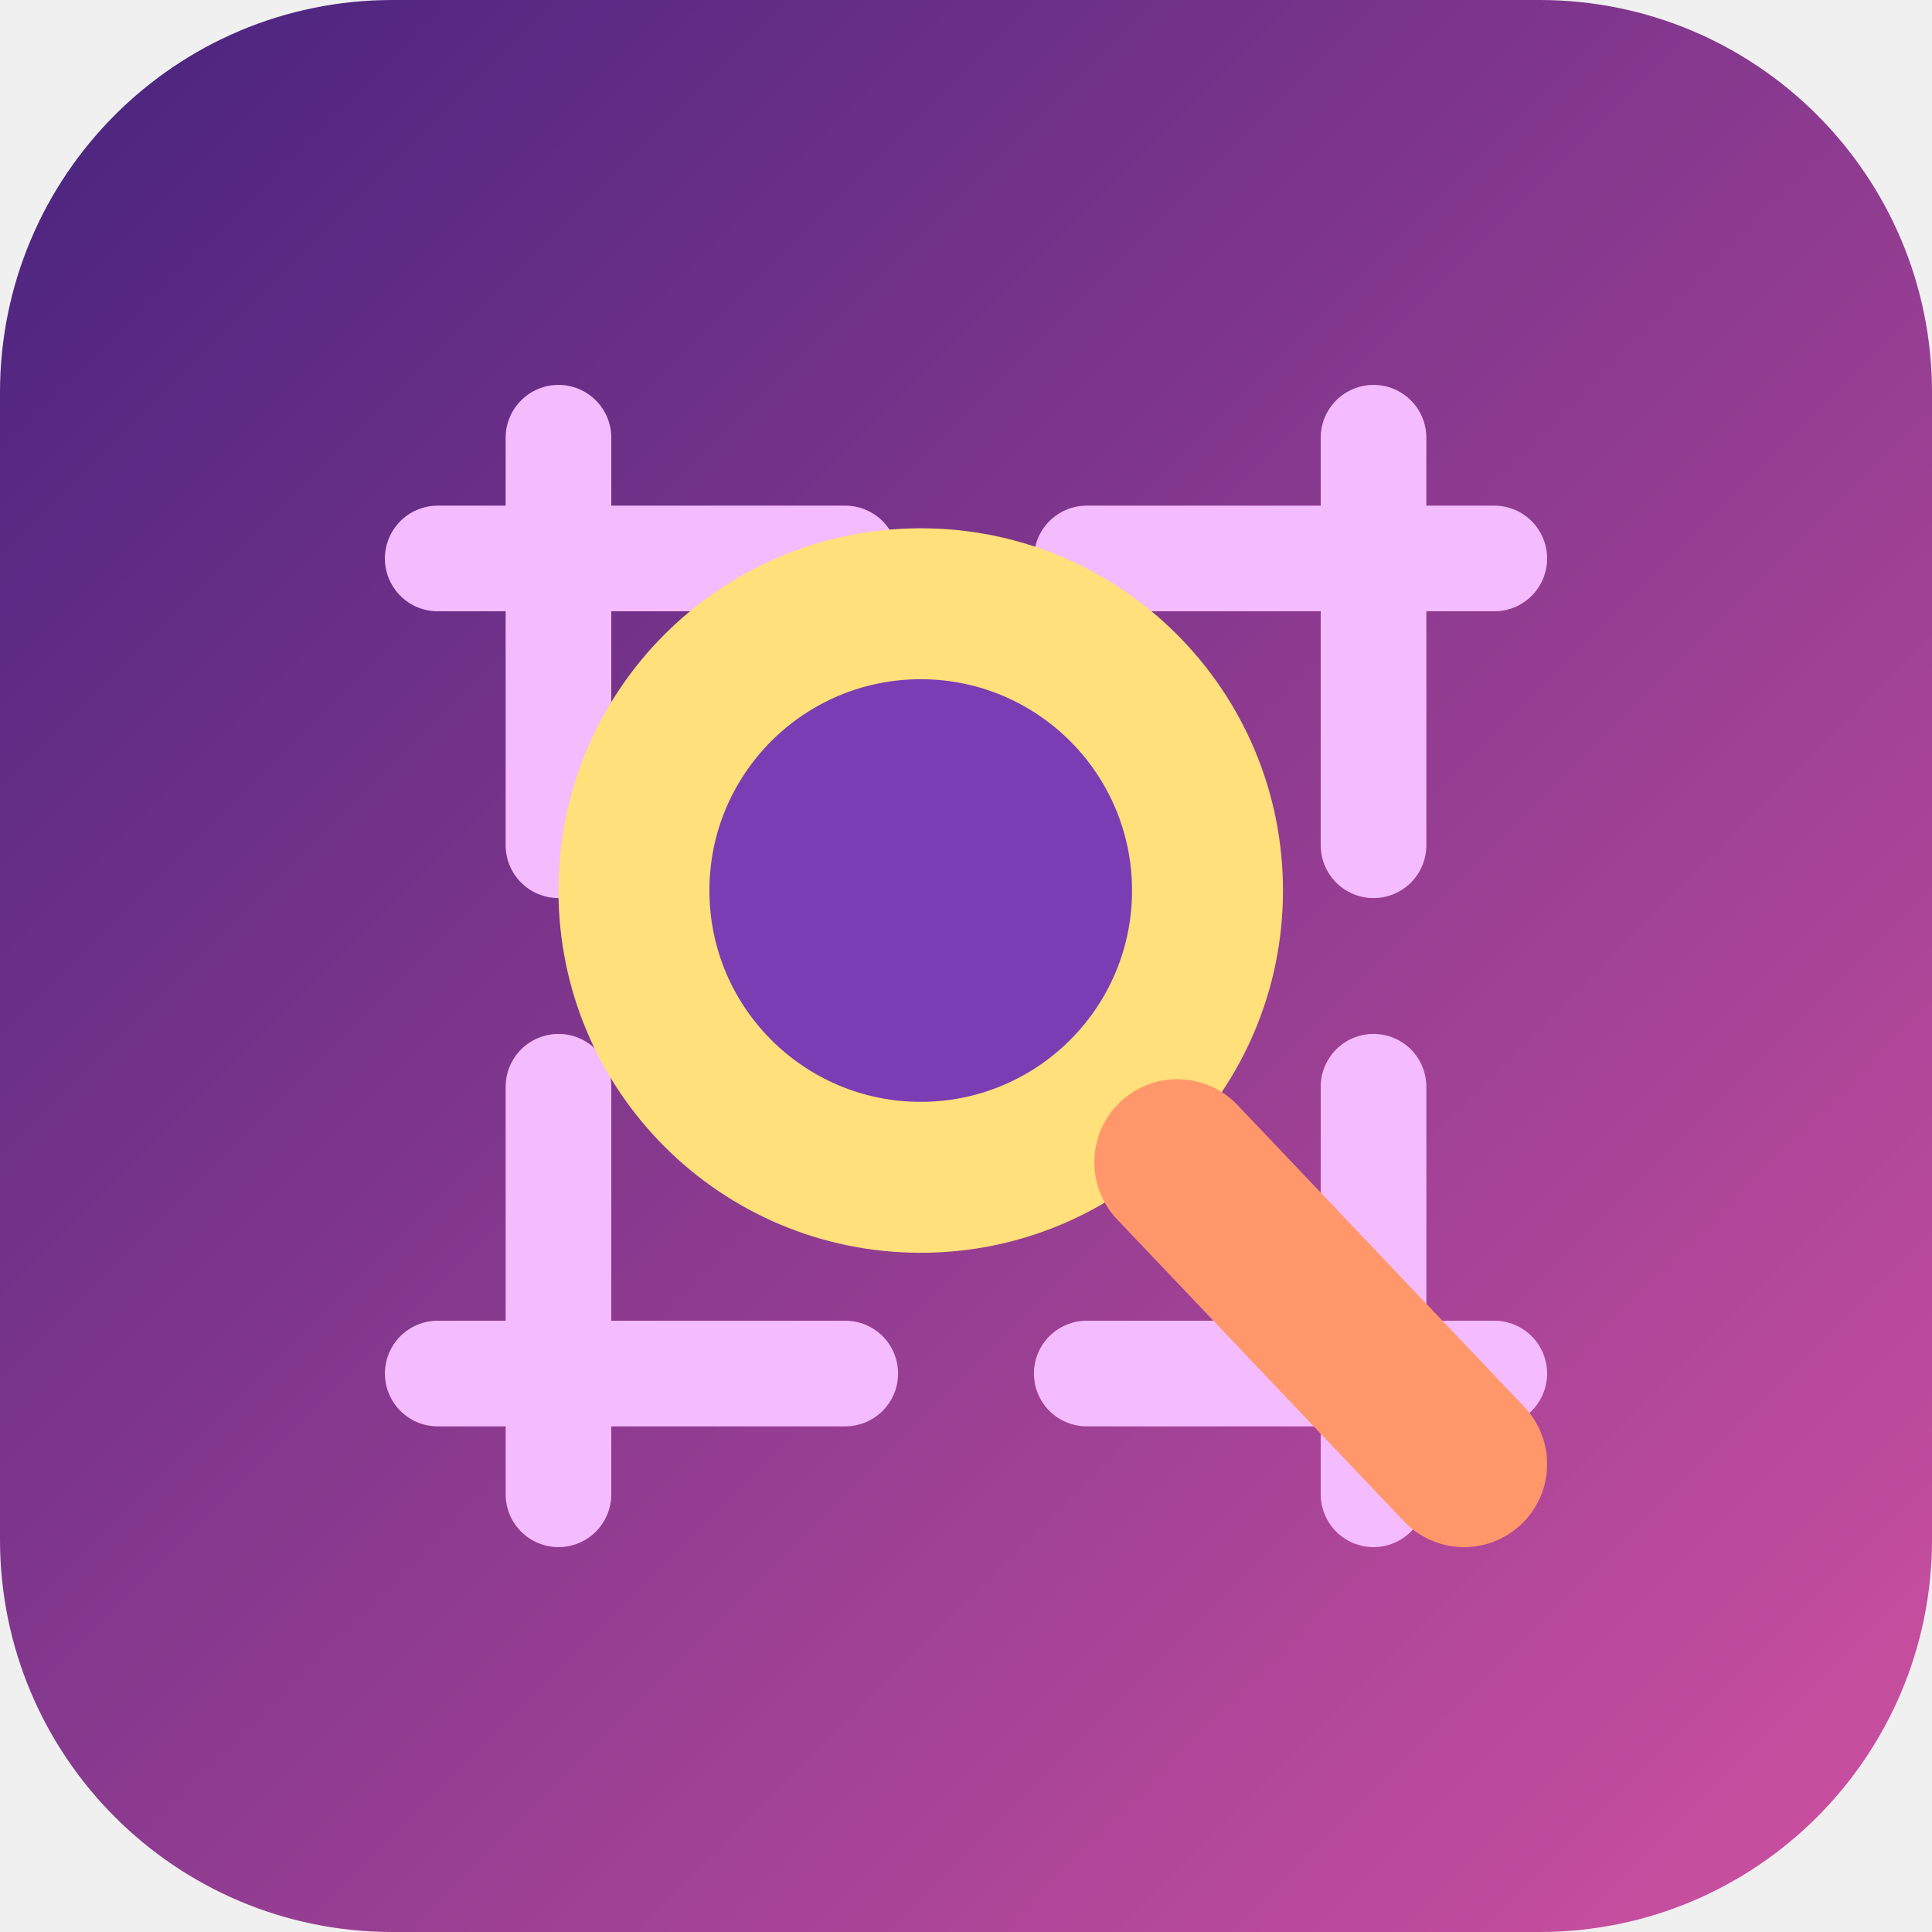
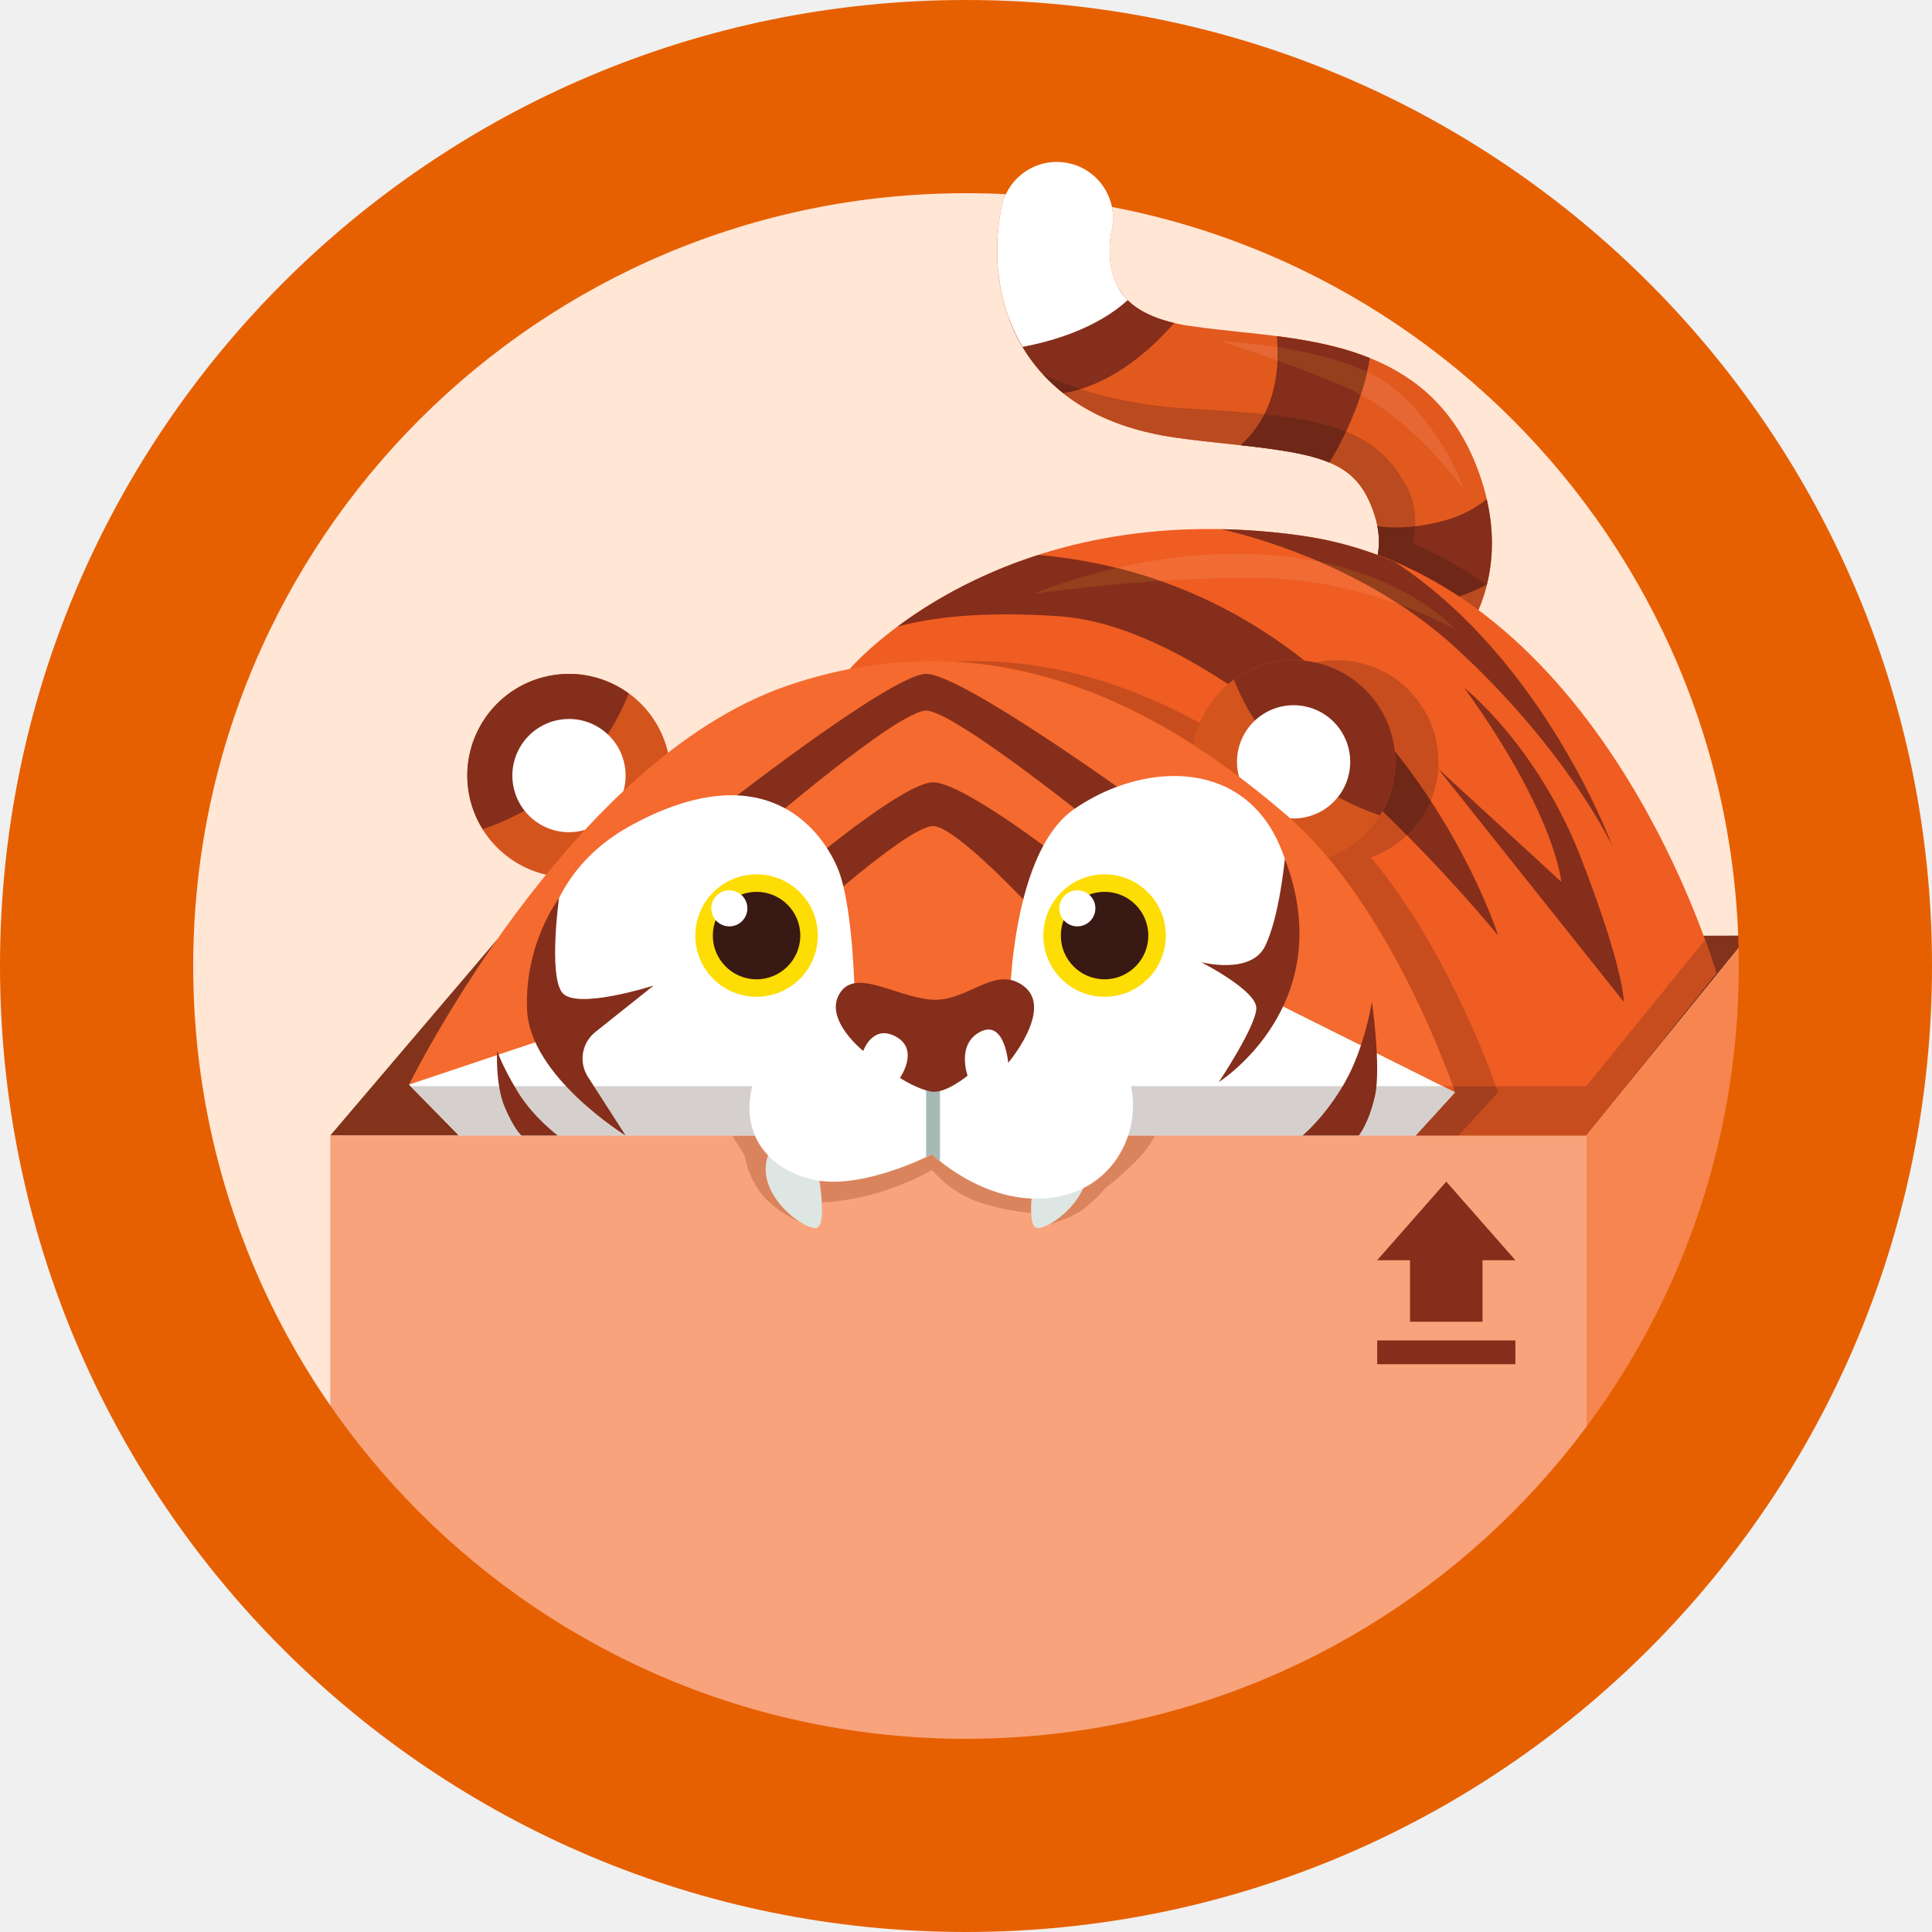
- <svg xmlns="http://www.w3.org/2000/svg" viewBox="0 0 128 128" role="img" aria-labelledby="title desc">
+ <svg xmlns="http://www.w3.org/2000/svg" version="1.1" xml:space="preserve" width="1024" height="1024" viewBox="0 0 1024 1024">
  <defs>
-     <linearGradient id="bg" x2="1" y2="1">
-       <stop stop-color="#46237e" />
-       <stop offset="1" stop-color="#d051a1" />
-     </linearGradient>
+     <clipPath clipPathUnits="userSpaceOnUse">
+       <path d="m 1271.06,905.77 c 0,0 0,0 -0.01,0 0.01,0 0.01,0 0.01,0 v 0" />
+     </clipPath>
  </defs>
-   <rect width="128" height="128" rx="26" fill="url(#bg)" />
-   <path d="M29 37h27m16 0h27M29 91h27m16 0h27M37 29v27m0 16v27m54-70v27m0 16v27" stroke="#f4bbff" stroke-width="7" stroke-linecap="round" />
-   <circle cx="61" cy="59" r="24" fill="#ffe07b" />
-   <circle cx="61" cy="59" r="14" fill="#7a3db4" />
-   <path d="m78 77 19 20" stroke="#ff976b" stroke-width="11" stroke-linecap="round" />
+   <g transform="matrix(1.333333,0,0,-1.333333,198.6277,515.8368)" style="display:inline">
+     <g transform="matrix(4.096,0,0,4.096,425.0973,-1123.349)">
+       <circle style="fill:#ffe6d5;fill-opacity:1;fill-rule:evenodd;stroke-width:1.682" cx="-46.403" cy="-274.958" transform="scale(1,-1)" r="90" />
+       <path d="m -108.102,258.507 16.177,19.001 121.483,0.403 -15.767,-19.404 h -121.893" style="fill:#83331b;fill-opacity:1;fill-rule:nonzero;stroke:none;stroke-width:0.1" />
+       <path style="fill:#f8a37b;fill-opacity:1;fill-rule:nonzero;stroke:none;stroke-width:0.133" d="m -144.135,321.99 v 68.084 a 24.036,10.884 0 0 1 21.686,10.82 H 3.322 A 18.141,11.338 0 0 1 1.814,396.371 18.141,11.338 0 0 1 18.389,385.078 v -63.088 z" transform="matrix(0.75,0,0,-0.75,0,500)" />
+       <path d="m -38.324,249.896 c 1.962,1.06 4.991,4.244 3.122,7.428 -0.346,0.589 -0.684,0.968 -1.008,1.183 h 8.145 c -1.06,-2.333 -4.89,-5.155 -4.89,-5.155 0,0 -0.313,-0.606 -2.011,-1.941 -0.961,-0.754 -2.341,-1.237 -3.358,-1.515 m -24.041,0.131 c -1.001,0.465 -2.455,1.262 -3.478,2.348 -1.708,1.813 -2.052,4.191 -2.052,4.191 l -1.208,1.941 h 4.853 c -0.324,-0.215 -0.661,-0.594 -1.007,-1.183 -1.797,-3.062 0.935,-6.124 2.892,-7.297 m 22.287,0.961 c -1.065,0.104 -3.04,0.372 -5.015,1.03 -2.911,0.97 -4.609,3.153 -4.609,3.153 0,0 -3.275,-2.001 -7.641,-2.796 -1.458,-0.265 -2.408,-0.354 -3.028,-0.354 -0.01,0 -0.019,0 -0.029,0 -0.087,1.464 -0.387,3.029 -0.387,3.029 0,0 -0.827,2.653 -2.068,3.457 h 5.168 20.083 c -1.241,-0.804 -2.069,-3.457 -2.069,-3.457 0,0 -0.464,-2.425 -0.405,-4.062" style="fill:#da845d;fill-opacity:1;fill-rule:nonzero;stroke:none;stroke-width:0.1" />
+       <path d="m -60.787,255.05 c 0,0 0.923,-4.821 0,-5.458 -0.922,-0.637 -6.926,3.548 -4.47,7.732 2.456,4.184 4.47,-2.274 4.47,-2.274" style="fill:#dee6e3;fill-opacity:1;fill-rule:nonzero;stroke:none;stroke-width:0.1" />
+       <path d="m -39.673,255.05 c 0,0 -0.922,-4.821 0,-5.458 0.923,-0.637 6.927,3.548 4.471,7.732 -2.456,4.184 -4.471,-2.274 -4.471,-2.274" style="fill:#dee6e3;fill-opacity:1;fill-rule:nonzero;stroke:none;stroke-width:0.1" />
+       <path d="m -75.274,295.46 c 1.117,-5.335 -2.302,-10.566 -7.637,-11.683 -5.335,-1.117 -10.565,2.302 -11.682,7.637 -1.117,5.335 2.302,10.566 7.637,11.683 5.335,1.117 10.565,-2.302 11.682,-7.637" style="fill:#d4541e;fill-opacity:1;fill-rule:nonzero;stroke:none;stroke-width:0.1" />
+       <path d="m -79.137,301.411 c -2.176,1.581 -4.979,2.281 -7.819,1.686 -5.335,-1.117 -8.754,-6.348 -7.637,-11.683 0.243,-1.161 0.69,-2.224 1.282,-3.177 4.349,1.479 10.933,5.007 14.174,13.174" style="fill:#852e1b;fill-opacity:1;fill-rule:nonzero;stroke:none;stroke-width:0.1" />
+       <path d="m -79.556,294.563 c 0.621,-2.97 -1.282,-5.881 -4.252,-6.503 -2.969,-0.622 -5.881,1.281 -6.503,4.251 -0.622,2.97 1.282,5.881 4.251,6.503 2.97,0.622 5.882,-1.281 6.504,-4.251" style="fill:#ffffff;fill-opacity:1;fill-rule:nonzero;stroke:none;stroke-width:0.1" />
+       <path d="m -11.971,297.295 c -2.292,0 -4.427,1.456 -5.185,3.752 -0.941,2.854 0.602,5.932 3.449,6.887 1.578,0.545 9.258,3.6 6.96,10.765 -1.66,5.18 -4.8,5.934 -14.08,6.919 -1.702,0.18 -3.461,0.368 -5.289,0.629 -6.567,0.938 -11.396,3.654 -14.351,8.072 -4.312,6.445 -2.622,13.751 -2.415,14.562 0.744,2.922 3.717,4.683 6.64,3.943 2.922,-0.745 4.687,-3.718 3.942,-6.64 0.002,0 -0.74,-3.391 0.946,-5.845 1.168,-1.701 3.45,-2.804 6.783,-3.281 1.632,-0.233 3.292,-0.409 4.897,-0.58 8.623,-0.915 19.355,-2.056 23.327,-14.443 4.228,-13.187 -6.004,-21.855 -13.912,-24.464 -0.568,-0.187 -1.145,-0.276 -1.712,-0.276" style="fill:#e2591e;fill-opacity:1;fill-rule:nonzero;stroke:none;stroke-width:0.1" />
+       <path d="m -31.354,340.339 -0.162,0.262 c -3.6,-2.3 -8.146,-2.791 -10.691,-2.868 0.426,-1.138 0.987,-2.289 1.74,-3.414 0.966,-1.445 2.153,-2.688 3.516,-3.766 4.784,0.793 8.636,4.38 10.757,6.815 -2.455,0.573 -4.194,1.564 -5.16,2.971" style="fill:#852e1b;fill-opacity:1;fill-rule:nonzero;stroke:none;stroke-width:0.1" />
+       <path d="m -19.759,325.501 c 3.913,-0.433 6.655,-0.862 8.622,-1.688 1.349,2.24 3.232,5.957 3.93,10.147 -2.897,1.167 -6.016,1.739 -9.03,2.126 0.263,-2.716 0.078,-7.398 -3.522,-10.585" style="fill:#852e1b;fill-opacity:1;fill-rule:nonzero;stroke:none;stroke-width:0.1" />
+       <path d="m 4.156,311.991 c 0.613,2.488 0.673,5.256 -0.025,8.278 -1.075,-0.869 -2.457,-1.657 -4.202,-2.11 -2.954,-0.768 -5.066,-0.721 -6.408,-0.509 0.581,-2.947 -0.577,-5.128 -2.15,-6.674 4.852,-2.119 9.593,-0.653 12.785,1.015" style="fill:#852e1b;fill-opacity:1;fill-rule:nonzero;stroke:none;stroke-width:0.1" />
+       <path d="m -6.447,314.857 c -0.003,10e-4 -0.006,0.003 -0.009,0.004 0.012,0.064 0.024,0.128 0.034,0.193 l 0.001,0.002 0.028,0.238 c 0.031,0.251 0.052,0.506 0.056,0.77 l 0.001,0.16 c -0.004,0.338 -0.027,0.685 -0.081,1.047 l 10e-4,-10e-4 c -0.066,0.45 -0.167,0.916 -0.322,1.404 0.111,-0.352 0.199,-0.693 0.265,-1.025 -0.002,0 -0.004,0 -0.006,10e-4 0.201,-1.021 0.194,-1.95 0.032,-2.793 m -0.292,3.82 c -0.003,0.007 -0.005,0.015 -0.008,0.022 -0.856,2.671 -2.105,4.165 -4.386,5.121 v 0 c 2.281,-0.956 3.53,-2.45 4.386,-5.121 0.003,-0.007 0.005,-0.015 0.008,-0.022 m -13.018,6.825 c -0.347,0.039 -0.704,0.077 -1.07,0.116 -1.702,0.18 -3.461,0.368 -5.29,0.629 -0.048,0.007 -0.097,0.014 -0.146,0.022 0.049,-0.008 0.098,-0.015 0.147,-0.022 1.828,-0.261 3.587,-0.449 5.289,-0.629 0.366,-0.039 0.723,-0.077 1.07,-0.116 v 0 m -6.54,0.772 c -0.007,10e-4 -0.015,0.002 -0.023,0.003 0.008,-0.001 0.015,-0.002 0.023,-0.003 m -0.075,0.011 c -0.001,0 -0.002,0 -0.003,0 0,0 0.002,0 0.003,0" style="fill:#83bad2;fill-opacity:1;fill-rule:nonzero;stroke:none;stroke-width:0.1" />
+       <path d="m 3.323,309.507 c -0.608,0.453 -1.229,0.89 -1.865,1.311 0.962,0.334 1.851,0.733 2.646,1.146 0.013,-0.008 0.025,-0.017 0.037,-0.026 -0.211,-0.844 -0.488,-1.653 -0.818,-2.431 m -7.988,8.008 c -0.71,0 -1.312,0.056 -1.808,0.134 -0.066,0.332 -0.154,0.673 -0.265,1.025 -10e-4,10e-4 -10e-4,0.002 -10e-4,0.003 -0.003,0.007 -0.005,0.015 -0.008,0.022 -0.856,2.671 -2.105,4.165 -4.386,5.121 0.494,0.82 1.059,1.839 1.612,3.006 2.749,-1.108 4.625,-2.821 6.016,-5.603 0.566,-1.131 0.757,-2.351 0.695,-3.592 -0.685,-0.082 -1.303,-0.116 -1.855,-0.116 m -15.092,7.987 c -0.347,0.039 -0.704,0.077 -1.07,0.116 -1.702,0.18 -3.461,0.368 -5.289,0.629 -0.049,0.007 -0.098,0.014 -0.147,0.022 -0.011,0.001 -0.023,0.003 -0.034,0.005 -0.008,10e-4 -0.015,0.002 -0.023,0.003 -0.018,0.003 -0.035,0.005 -0.052,0.008 -0.001,0 -0.003,0 -0.003,0 -4.878,0.737 -8.769,2.481 -11.64,5.178 0.341,-0.316 0.696,-0.619 1.064,-0.91 0.568,0.094 1.123,0.228 1.664,0.394 2.752,-0.893 6.221,-1.645 10.437,-1.887 2.795,-0.16 5.246,-0.326 7.403,-0.556 -0.54,-1.068 -1.287,-2.095 -2.31,-3.002" style="fill:#ba4a1f;fill-opacity:1;fill-rule:nonzero;stroke:none;stroke-width:0.1" />
+       <path d="m -36.951,330.553 c -0.368,0.291 -0.723,0.594 -1.064,0.91 -0.306,0.287 -0.6,0.585 -0.883,0.893 1.024,-0.474 2.227,-0.959 3.611,-1.409 -0.541,-0.166 -1.096,-0.3 -1.664,-0.394" style="fill:#6f2717;fill-opacity:1;fill-rule:nonzero;stroke:none;stroke-width:0.1" />
+       <path d="m -11.133,323.82 c -1.97,0.825 -4.707,1.249 -8.624,1.682 v 0 c 1.023,0.907 1.77,1.934 2.31,3.002 3.255,-0.346 5.842,-0.838 7.926,-1.678 -0.553,-1.167 -1.118,-2.186 -1.612,-3.006 v 0" style="fill:#6f2717;fill-opacity:1;fill-rule:nonzero;stroke:none;stroke-width:0.1" />
+       <path d="m 1.458,310.818 c -2.431,1.612 -5.063,2.99 -7.905,4.039 0.162,0.843 0.169,1.772 -0.032,2.793 0.002,-10e-4 0.004,-10e-4 0.006,-10e-4 0.496,-0.078 1.098,-0.134 1.808,-0.134 0.552,0 1.17,0.034 1.855,0.116 -0.027,-0.549 -0.104,-1.101 -0.219,-1.652 2.551,-1.103 4.934,-2.454 7.133,-4.015 -0.795,-0.413 -1.684,-0.812 -2.646,-1.146" style="fill:#6f2717;fill-opacity:1;fill-rule:nonzero;stroke:none;stroke-width:0.1" />
+       <path d="m 1.956,321.14 c 0,0 -4.428,6.195 -10.044,9.266 0.233,0.715 0.442,1.456 0.617,2.217 0.927,-0.436 1.771,-0.935 2.477,-1.507 4.964,-4.019 6.95,-9.976 6.95,-9.976 m -18.127,12.572 c -3.248,1.173 -5.535,1.865 -5.535,1.865 0,0 2.427,-0.091 5.54,-0.568 0.014,-0.409 0.015,-0.844 -0.005,-1.297" style="fill:#e66733;fill-opacity:1;fill-rule:nonzero;stroke:none;stroke-width:0.1" />
+       <path d="m -8.088,330.406 c -0.478,0.261 -0.964,0.5 -1.456,0.71 -2.364,1.009 -4.67,1.89 -6.627,2.596 0.02,0.453 0.019,0.888 0.005,1.297 2.763,-0.423 6.066,-1.15 8.695,-2.386 -0.175,-0.761 -0.384,-1.502 -0.617,-2.217" style="fill:#94401d;fill-opacity:1;fill-rule:nonzero;stroke:none;stroke-width:0.1" />
+       <path d="m -57.687,303.784 c 0,0 14.474,17.064 43.825,12.94 29.351,-4.124 40.267,-42.45 40.267,-42.45 l -12.614,-15.767 h -71.478 v 45.277" style="fill:#ef5d22;fill-opacity:1;fill-rule:nonzero;stroke:none;stroke-width:0.1" />
+       <path d="m -53.065,307.89 c 3.118,0.854 8.074,1.536 15.715,1.011 18.532,-1.273 42.591,-30.99 42.591,-30.99 0,0 -10.668,33.893 -44.619,36.942 -6.085,-1.951 -10.642,-4.693 -13.687,-6.963" style="fill:#852e1b;fill-opacity:1;fill-rule:nonzero;stroke:none;stroke-width:0.1" />
+       <path d="m 5.028,263.299 h -4.184 c -1.15,3.215 -6.923,18.376 -16.161,26.318 -7.613,6.544 -18.654,14.166 -32.41,14.879 0.704,0.036 1.401,0.054 2.092,0.054 9.919,0 18.501,-3.657 25.49,-8.144 0.021,0.129 0.034,0.258 0.061,0.388 0.293,1.403 0.874,2.67 1.665,3.758 5.534,-3.983 10.713,-8.764 14.808,-12.906 -0.999,-0.954 -2.191,-1.692 -3.497,-2.159 6.883,-8.215 11.163,-19.471 12.136,-22.188 m -6.338,27.706 c -2.837,4.334 -6.709,9.107 -11.819,13.25 0.149,0.042 0.3,0.08 0.451,0.116 l 0.167,0.041 c 0.259,0.056 0.521,0.099 0.786,0.134 l 0.227,0.033 c 0.249,0.027 0.501,0.04 0.754,0.048 0.091,0.003 0.181,0.012 0.273,0.012 0.008,0 0.015,0 0.023,0 0.245,0 0.492,-0.016 0.74,-0.034 0.09,-0.006 0.18,-0.006 0.271,-0.015 0.344,-0.035 0.689,-0.086 1.035,-0.159 5.335,-1.117 8.754,-6.347 7.637,-11.682 -0.117,-0.56 -0.289,-1.092 -0.492,-1.606 l -0.034,-0.091 c -0.006,-0.016 -0.012,-0.031 -0.019,-0.047" style="fill:#c74d1f;fill-opacity:1;fill-rule:nonzero;stroke:none;stroke-width:0.1" />
+       <path d="m -3.611,287.646 c -4.095,4.142 -9.274,8.923 -14.808,12.906 0.616,0.847 1.361,1.585 2.198,2.193 v 0 c 0.269,0.196 0.548,0.378 0.835,0.545 l 0.017,0.01 c 0.278,0.161 0.564,0.309 0.857,0.443 l 0.053,0.025 c 0.278,0.125 0.562,0.236 0.852,0.335 l 0.105,0.038 c 0.124,0.04 0.248,0.078 0.373,0.114 5.11,-4.143 8.982,-8.916 11.819,-13.25 -0.207,-0.503 -0.456,-0.98 -0.737,-1.433 v -0.001 c -0.442,-0.711 -0.969,-1.357 -1.564,-1.925" style="fill:#6f2717;fill-opacity:1;fill-rule:nonzero;stroke:none;stroke-width:0.1" />
+       <path d="m -24.269,296.794 c -1.117,-5.335 2.303,-10.565 7.637,-11.682 5.335,-1.117 10.566,2.302 11.683,7.637 1.117,5.335 -2.302,10.565 -7.637,11.682 -5.335,1.117 -10.565,-2.302 -11.683,-7.637" style="fill:#d4541e;fill-opacity:1;fill-rule:nonzero;stroke:none;stroke-width:0.1" />
+       <path d="m -20.406,302.745 c 2.176,1.581 4.98,2.281 7.82,1.686 5.335,-1.117 8.754,-6.347 7.637,-11.682 -0.243,-1.162 -0.691,-2.225 -1.282,-3.178 -4.35,1.48 -10.934,5.007 -14.175,13.174" style="fill:#852e1b;fill-opacity:1;fill-rule:nonzero;stroke:none;stroke-width:0.1" />
+       <path d="m -19.986,295.897 c -0.622,-2.969 1.282,-5.881 4.251,-6.503 2.97,-0.622 5.881,1.282 6.503,4.251 0.622,2.97 -1.281,5.882 -4.251,6.504 -2.97,0.621 -5.881,-1.282 -6.503,-4.252" style="fill:#ffffff;fill-opacity:1;fill-rule:nonzero;stroke:none;stroke-width:0.1" />
+       <path d="m -95.609,258.507 -4.852,4.94 c 0,0 15.465,31.449 36.75,38.724 21.286,7.276 38.024,-3.64 48.394,-12.554 10.37,-8.915 16.373,-26.926 16.373,-26.926 l -3.82,-4.184 h -92.845" style="fill:#f46a2f;fill-opacity:1;fill-rule:nonzero;stroke:none;stroke-width:0.1" />
+       <path d="m -71.124,289.571 c 0,0 17.435,13.737 20.853,13.737 3.419,0 20.078,-12.054 20.078,-12.054 l -2.762,-3.317 c 0,0 -14.548,11.807 -17.316,11.807 -2.768,0 -16.459,-11.807 -16.459,-11.807 l -4.394,1.634" style="fill:#852e1b;fill-opacity:1;fill-rule:nonzero;stroke:none;stroke-width:0.1" />
+       <path d="m -62.485,284.293 c 0,0 10.016,8.491 12.885,8.491 2.869,0 12.401,-7.399 12.401,-7.399 l -2.597,-5.067 c 0,0 -7.579,8.22 -9.804,8.22 -2.225,0 -10.777,-7.641 -10.777,-7.641 l -2.108,3.396" style="fill:#852e1b;fill-opacity:1;fill-rule:nonzero;stroke:none;stroke-width:0.1" />
+       <path d="m -100.461,263.447 13.49,4.52 c 0,0 -4.302,14.009 8.251,20.74 12.553,6.731 18.102,-0.182 19.83,-4.184 1.729,-4.003 1.729,-14.555 1.729,-14.555 h 14.954 c 0,0 -0.157,15.707 6.271,20.194 6.428,4.488 16.095,5.094 19.873,-3.274 3.778,-8.369 0,-15.646 0,-15.646 l 17.119,-8.551 -3.82,-4.184 h -92.845 l -4.852,4.94" style="fill:#ffffff;fill-opacity:1;fill-rule:nonzero;stroke:none;stroke-width:0.1" />
+       <path d="m -60.787,277.911 c 0,-3.282 -2.66,-5.943 -5.943,-5.943 -3.282,0 -5.943,2.661 -5.943,5.943 0,3.282 2.661,5.943 5.943,5.943 3.283,0 5.943,-2.661 5.943,-5.943" style="fill:#fddd04;fill-opacity:1;fill-rule:nonzero;stroke:none;stroke-width:0.1" />
+       <path d="m -62.485,277.911 c 0,-2.344 -1.901,-4.245 -4.245,-4.245 -2.344,0 -4.244,1.901 -4.244,4.245 0,2.344 1.9,4.244 4.244,4.244 2.344,0 4.245,-1.9 4.245,-4.244" style="fill:#391913;fill-opacity:1;fill-rule:nonzero;stroke:none;stroke-width:0.1" />
+       <path d="m -67.622,280.554 c 0,-0.967 -0.784,-1.751 -1.751,-1.751 -0.967,0 -1.751,0.784 -1.751,1.751 0,0.967 0.784,1.751 1.751,1.751 0.967,0 1.751,-0.784 1.751,-1.751" style="fill:#ffffff;fill-opacity:1;fill-rule:nonzero;stroke:none;stroke-width:0.1" />
+       <path d="m -27.012,277.911 c 0,-3.282 -2.661,-5.943 -5.943,-5.943 -3.282,0 -5.943,2.661 -5.943,5.943 0,3.282 2.661,5.943 5.943,5.943 3.282,0 5.943,-2.661 5.943,-5.943" style="fill:#fddd04;fill-opacity:1;fill-rule:nonzero;stroke:none;stroke-width:0.1" />
+       <path d="m -28.71,277.911 c 0,-2.344 -1.901,-4.245 -4.245,-4.245 -2.344,0 -4.244,1.901 -4.244,4.245 0,2.344 1.9,4.244 4.244,4.244 2.344,0 4.245,-1.9 4.245,-4.244" style="fill:#391913;fill-opacity:1;fill-rule:nonzero;stroke:none;stroke-width:0.1" />
+       <path d="m -33.847,280.554 c 0,-0.967 -0.784,-1.751 -1.752,-1.751 -0.967,0 -1.751,0.784 -1.751,1.751 0,0.967 0.784,1.751 1.751,1.751 0.968,0 1.752,-0.784 1.752,-1.751" style="fill:#ffffff;fill-opacity:1;fill-rule:nonzero;stroke:none;stroke-width:0.1" />
+       <path d="m 13.791,258.507 h -12.371 l 3.821,4.184 c 0,0 -0.072,0.214 -0.213,0.608 h 8.763 l 11.536,14.197 c 0.723,-1.989 1.073,-3.206 1.078,-3.222 v 0 0 l -12.614,-15.767" style="fill:#c74d1f;fill-opacity:1;fill-rule:nonzero;stroke:none;stroke-width:0.1" />
+       <path d="m 1.42,258.507 h -4.184 l 3.82,4.184 c 0,0 -0.071,0.214 -0.212,0.608 h 4.184 c 0.141,-0.394 0.213,-0.608 0.213,-0.608 l -3.821,-4.184" style="fill:#a33f1e;fill-opacity:1;fill-rule:nonzero;stroke:none;stroke-width:0.1" />
+       <path d="m 1.056,262.691 -1.217,0.608 h 1.005 c 0.141,-0.394 0.212,-0.608 0.212,-0.608 v 0" style="fill:#de581d;fill-opacity:1;fill-rule:nonzero;stroke:none;stroke-width:0.1" />
+       <path d="m -2.764,258.507 h -92.845 l -4.706,4.792 h 100.154 l 1.217,-0.608 -3.82,-4.184" style="fill:#d5d0cd;fill-opacity:1;fill-rule:nonzero;stroke:none;stroke-width:0.1" />
+       <path d="m -58.975,271.483 c 0,0 -5.68,-1.462 -7.755,-6.855 -2.075,-5.394 0.745,-9.305 5.475,-10.397 4.731,-1.091 11.553,2.456 11.553,2.456 0,0 5.602,-5.458 12.352,-4.093 6.75,1.364 8.934,9.096 5.659,13.736 -3.275,4.639 -11.28,5.153 -11.28,5.153 0,0 -12.179,-3.488 -16.004,0" style="fill:#ffffff;fill-opacity:1;fill-rule:nonzero;stroke:none;stroke-width:0.1" />
+       <path d="m -49.702,256.687 c 0,0 0.282,-0.27 0.773,-0.664 v 8.605 c 0,0.37 -0.301,0.671 -0.671,0.671 -0.369,0 -0.671,-0.301 -0.671,-0.671 v -8.217 c 0.356,0.167 0.569,0.276 0.569,0.276" style="fill:#a6b9b5;fill-opacity:1;fill-rule:nonzero;stroke:none;stroke-width:0.1" />
+       <path d="m -42.306,265.564 c 0,0 4.394,5.176 1.554,7.403 -2.841,2.228 -5.535,-1.611 -9.101,-1.267 -3.566,0.344 -7.301,3.095 -8.825,0.572 -1.523,-2.522 2.303,-5.562 2.303,-5.562 0,0 0.908,2.659 3.196,1.379 2.289,-1.28 0.361,-3.99 0.361,-3.99 0,0 1.685,-1.104 3.059,-1.331 1.374,-0.228 3.509,1.549 3.509,1.549 0,0 -1.109,3.074 1.246,4.262 2.356,1.189 2.698,-3.015 2.698,-3.015" style="fill:#852e1b;fill-opacity:1;fill-rule:nonzero;stroke:none;stroke-width:0.1" />
+       <path d="m -85.905,281.528 c 0,0 -3.367,-4.374 -3.094,-10.832 0.273,-6.459 9.56,-12.189 9.56,-12.189 l -3.656,5.688 c -0.913,1.42 -0.603,3.3 0.717,4.353 l 5.659,4.513 c 0,0 -7.641,-2.456 -8.914,-0.637 -1.274,1.82 -0.272,9.104 -0.272,9.104" style="fill:#852e1b;fill-opacity:1;fill-rule:nonzero;stroke:none;stroke-width:0.1" />
+       <path d="m -15.458,285.38 c 0,0 -0.525,-5.679 -1.92,-8.498 -1.396,-2.82 -6.217,-1.547 -6.217,-1.547 0,0 5.367,-2.729 5.367,-4.457 0,-1.729 -3.639,-7.186 -3.639,-7.186 0,0 11.817,7.446 6.409,21.688" style="fill:#852e1b;fill-opacity:1;fill-rule:nonzero;stroke:none;stroke-width:0.1" />
+       <path d="m -86.027,258.507 c 0,0 -2.365,1.758 -3.882,4.245 -1.516,2.486 -2.001,4.002 -2.001,4.002 0,0 -0.182,-3.275 0.728,-5.458 0.91,-2.183 1.637,-2.789 1.637,-2.789 h 3.518" style="fill:#852e1b;fill-opacity:1;fill-rule:nonzero;stroke:none;stroke-width:0.1" />
+       <path d="m -13.741,258.507 c 0,0 2.209,1.81 4.124,5.185 1.915,3.374 2.608,7.791 2.608,7.791 0,0 0.909,-6.366 0.303,-9.095 -0.607,-2.729 -1.577,-3.881 -1.577,-3.881 h -5.458" style="fill:#852e1b;fill-opacity:1;fill-rule:nonzero;stroke:none;stroke-width:0.1" />
+       <path d="m -4.788,314.174 c -2.809,1.198 -5.822,2.093 -9.074,2.55 -2.707,0.38 -5.285,0.578 -7.739,0.628 4.835,-1.15 14.841,-4.264 22.793,-11.581 10.901,-10.029 15.146,-19.22 15.146,-19.22 0,0 -6.557,18.098 -21.126,27.623" style="fill:#852e1b;fill-opacity:1;fill-rule:nonzero;stroke:none;stroke-width:0.1" />
+       <path d="m 1.956,301.951 c 0,0 7.105,-5.586 11.35,-16.571 4.245,-10.985 4.124,-13.897 4.124,-13.897 l -18.072,22.682 12.008,-11.037 c 0,0 -0.486,6.443 -9.41,18.823" style="fill:#852e1b;fill-opacity:1;fill-rule:nonzero;stroke:none;stroke-width:0.1" />
+       <path style="fill:#f6854f;fill-opacity:1;fill-rule:nonzero;stroke:none;stroke-width:0.133" d="m 39.412,296.119 -21.023,25.871 v 59.926 a 9.297,17.234 0 0 1 5.42,-3.23 9.297,17.234 0 0 1 5.197,2.943 l 10.406,-18.885 z" transform="matrix(0.75,0,0,-0.75,0,500)" />
+       <path d="m -3.31,240.435 h 7.034 v 5.97 h 3.188 l -6.705,7.626 -6.705,-7.626 h 3.188 v -5.97" style="fill:#852e1b;fill-opacity:1;fill-rule:nonzero;stroke:none;stroke-width:0.1" />
+       <path d="m 0.207,238.62 h -6.705 v -2.309 h 13.41 v 2.309 h -6.705 v 0" style="fill:#852e1b;fill-opacity:1;fill-rule:nonzero;stroke:none;stroke-width:0.1" />
+       <path d="m -4.287,310.02 c -3.321,1.214 -7.933,2.459 -13.091,2.58 -0.665,0.016 -1.339,0.023 -2.015,0.023 -2.736,0 -5.535,-0.12 -8.147,-0.292 -1.365,0.475 -2.782,0.899 -4.25,1.261 3.254,0.749 7.275,1.374 11.627,1.374 1.151,0 2.323,-0.044 3.511,-0.14 1.663,-0.135 3.198,-0.364 4.61,-0.658 2.489,-1.076 5.144,-2.437 7.755,-4.148" style="fill:#f06c34;fill-opacity:1;fill-rule:nonzero;stroke:none;stroke-width:0.1" />
+       <path d="m -39.796,311.084 c 0,0 3.151,1.392 8.006,2.508 1.468,-0.362 2.885,-0.786 4.25,-1.261 -6.75,-0.447 -12.256,-1.247 -12.256,-1.247" style="fill:#94401d;fill-opacity:1;fill-rule:nonzero;stroke:none;stroke-width:0.1" />
+       <path d="m 1.056,307.628 c 0,0 -2.028,1.18 -5.343,2.392 -2.611,1.711 -5.266,3.072 -7.755,4.148 9.116,-1.899 13.098,-6.54 13.098,-6.54" style="fill:#94401d;fill-opacity:1;fill-rule:nonzero;stroke:none;stroke-width:0.1" />
+       <path style="display:inline;fill:#e66001;fill-opacity:1;fill-rule:evenodd;stroke-width:0.691" d="m -46.403,368.708 a 93.75,93.75 0 0 1 -93.75,-93.75 93.75,93.75 0 0 1 93.75,-93.75 93.75,93.75 0 0 1 93.75,93.75 93.75,93.75 0 0 1 -93.75,93.75 z m 0,-18.75 a 75,75 0 0 0 75,-75 75,75 0 0 0 -75,-75 75,75 0 0 0 -75,75 75,75 0 0 0 75,75 z" />
+       <path d="m -31.354,340.339 c -1.686,2.454 -0.944,5.845 -0.946,5.845 0.745,2.922 -1.02,5.895 -3.942,6.64 -2.923,0.74 -5.896,-1.021 -6.64,-3.943 -0.2,-0.781 -1.757,-7.578 1.972,-13.834 2.907,0.545 7.163,1.779 10.204,4.534 -0.24,0.239 -0.463,0.488 -0.648,0.758" style="display:inline;fill:#ffffff;fill-opacity:1;fill-rule:nonzero;stroke:none;stroke-width:0.1" />
+     </g>
+   </g>
</svg>
